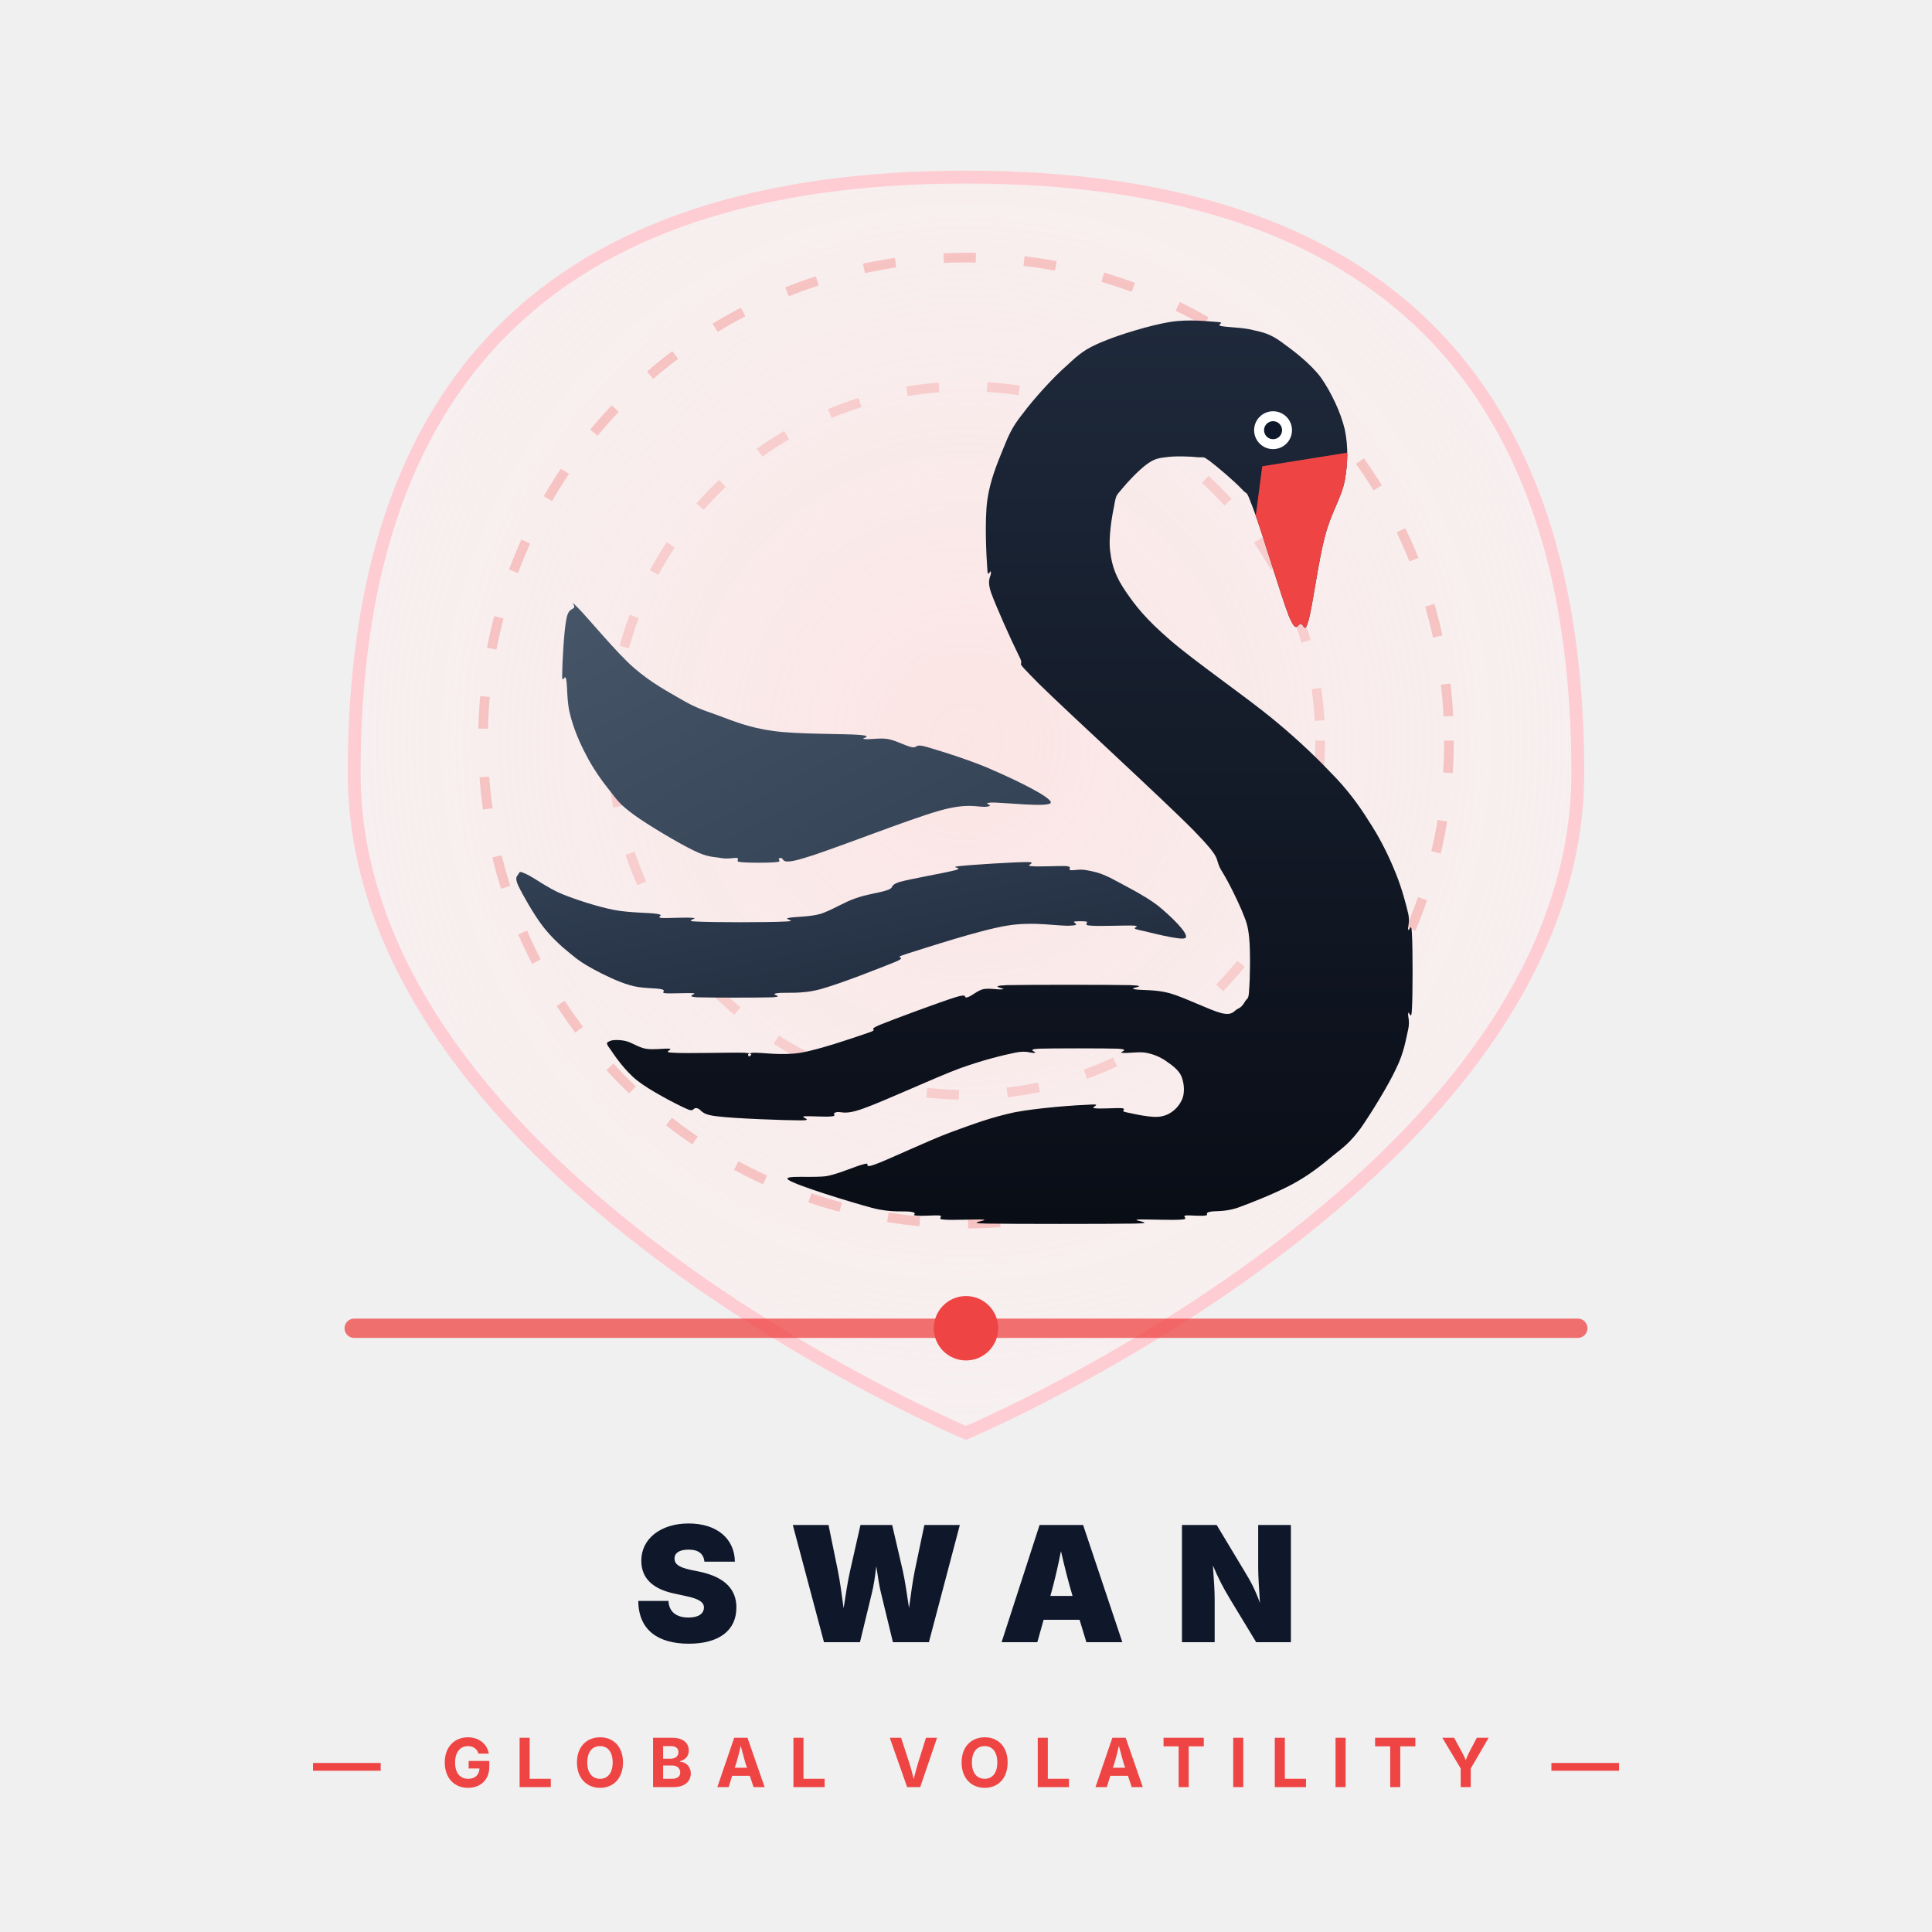
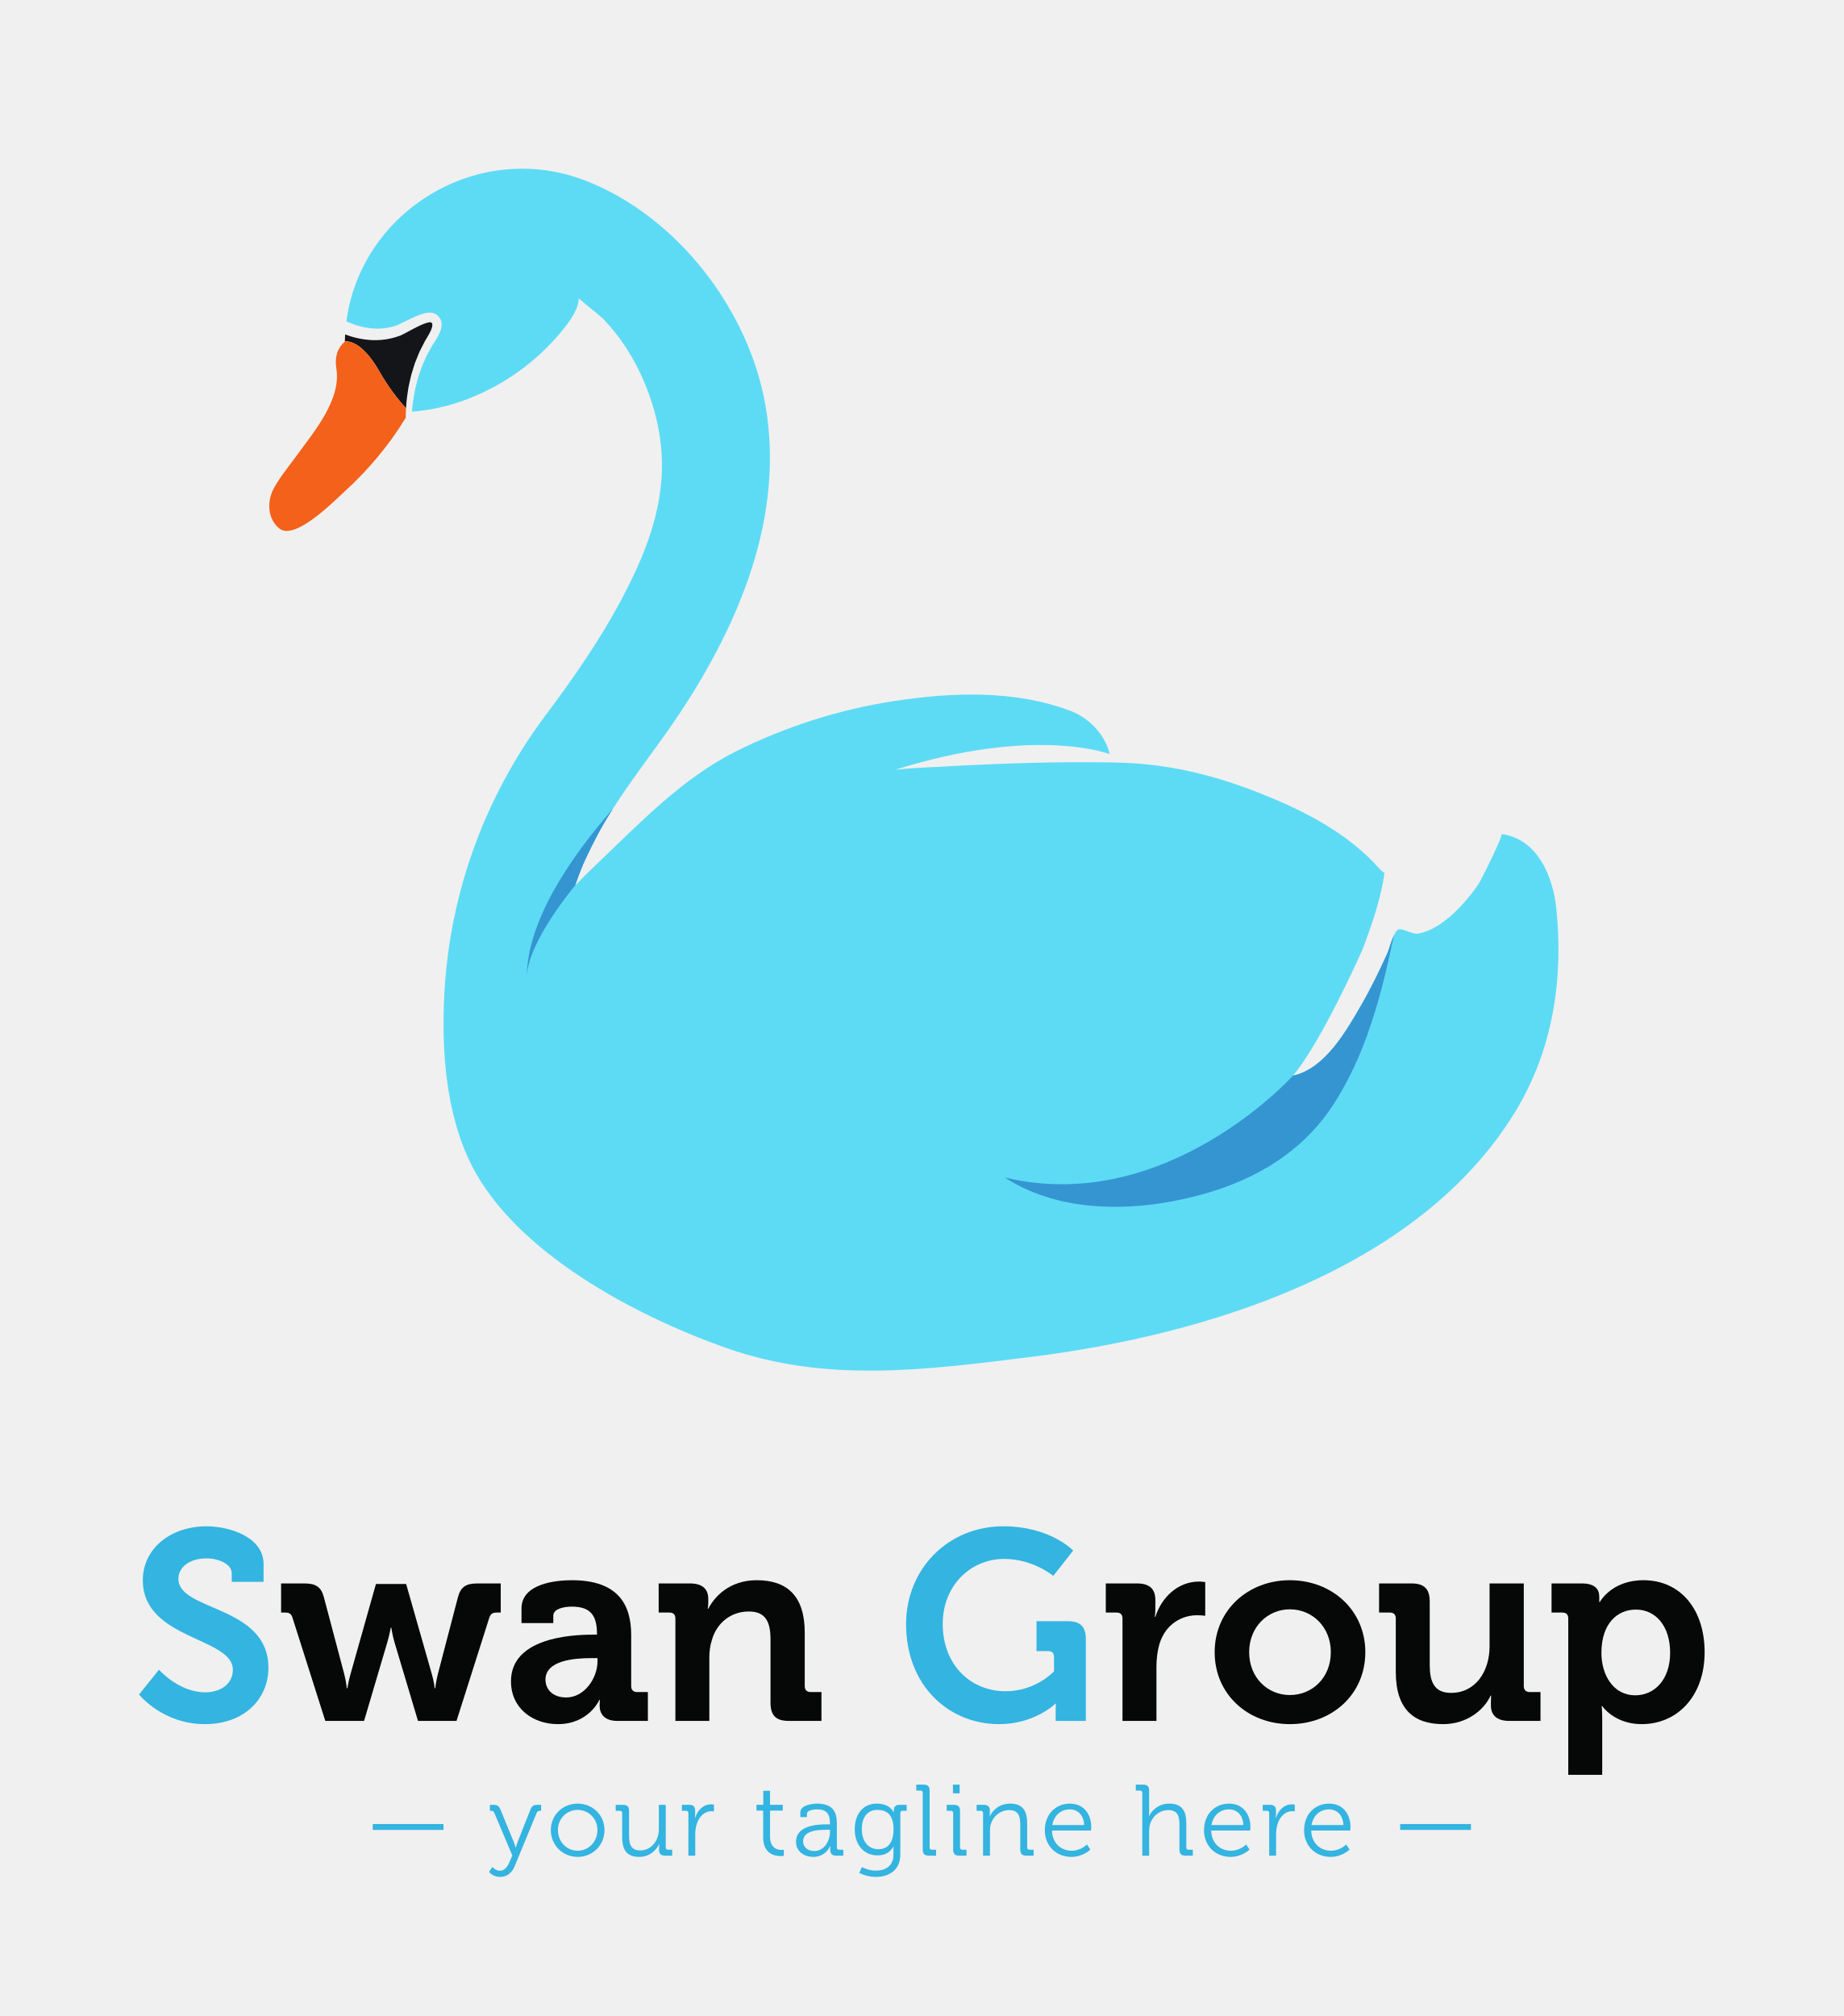
- <svg xmlns="http://www.w3.org/2000/svg" viewBox="0 0 120 120" width="100%" height="100%">
-   <defs>
-     <linearGradient id="swan-obsidian" x1="0%" y1="0%" x2="0%" y2="100%">
-       <stop offset="0%" stop-color="#1e293b" />
-       <stop offset="100%" stop-color="#090d16" />
-     </linearGradient>
-     <linearGradient id="swan-wing-top" x1="0%" y1="0%" x2="100%" y2="100%">
-       <stop offset="0%" stop-color="#475569" />
-       <stop offset="100%" stop-color="#334155" />
-     </linearGradient>
-     <linearGradient id="swan-wing-mid" x1="0%" y1="0%" x2="100%" y2="100%">
-       <stop offset="0%" stop-color="#334155" />
-       <stop offset="100%" stop-color="#1e293b" />
-     </linearGradient>
-     <radialGradient id="swan-shield-aura" cx="50%" cy="45%" r="60%">
-       <stop offset="0%" stop-color="#fee2e2" stop-opacity="0.85" />
-       <stop offset="100%" stop-color="#fef2f2" stop-opacity="0.45" />
-     </radialGradient>
-     <clipPath id="swan-beak-clip">
-       <polygon points="18.5,5.2 21.0,4.8 21.0,9.0 18.0,9.0" />
-     </clipPath>
-   </defs>
-   <path d="M 60 11 C 86 11 98 24 98 48 C 98 73 60 89 60 89 C 60 89 22 73 22 48 C 22 24 34 11 60 11 Z" fill="url(#swan-shield-aura)" stroke="#fecdd3" stroke-width="0.8" />
-   <circle cx="60" cy="46" r="30" fill="none" stroke="#ef4444" stroke-width="0.6" stroke-dasharray="2,3" opacity="0.25" />
-   <circle cx="60" cy="46" r="22" fill="none" stroke="#ef4444" stroke-width="0.6" stroke-dasharray="2,3" opacity="0.18" />
-   <g transform="translate(26.6, 14.4) scale(2.8)" fill-rule="evenodd">
-     <path d="M 18.92 2.44 C 18.67 2.26, 18.52 2.23, 18.30 2.18 C 18.08 2.12, 17.73 2.12, 17.59 2.09 C 17.46 2.06, 17.70 2.01, 17.51 2.00 C 17.32 1.99, 16.88 1.93, 16.45 2.00 C 16.02 2.07, 15.33 2.28, 14.95 2.44 C 14.57 2.60, 14.45 2.70, 14.16 2.97 C 13.86 3.23, 13.42 3.72, 13.19 4.03 C 12.95 4.33, 12.88 4.50, 12.75 4.82 C 12.62 5.14, 12.46 5.52, 12.40 5.96 C 12.34 6.41, 12.38 7.20, 12.40 7.46 C 12.41 7.73, 12.47 7.46, 12.48 7.55 C 12.50 7.64, 12.38 7.68, 12.48 7.99 C 12.59 8.30, 12.93 9.06, 13.10 9.40 C 13.28 9.74, 12.90 9.37, 13.54 10.02 C 14.19 10.66, 16.30 12.59, 16.98 13.28 C 17.65 13.97, 17.42 13.86, 17.59 14.16 C 17.77 14.45, 17.93 14.79, 18.04 15.04 C 18.14 15.29, 18.18 15.36, 18.21 15.66 C 18.24 15.95, 18.23 16.57, 18.21 16.80 C 18.20 17.04, 18.17 16.99, 18.12 17.07 C 18.08 17.14, 18.04 17.20, 17.95 17.24 C 17.86 17.29, 17.84 17.39, 17.59 17.33 C 17.35 17.27, 16.77 16.98, 16.45 16.89 C 16.13 16.80, 15.80 16.83, 15.66 16.80 C 15.51 16.77, 16.04 16.73, 15.57 16.71 C 15.10 16.70, 13.31 16.70, 12.84 16.71 C 12.37 16.73, 12.84 16.79, 12.75 16.80 C 12.66 16.82, 12.44 16.77, 12.31 16.80 C 12.18 16.83, 12.06 16.95, 11.96 16.98 C 11.85 17.01, 12.01 16.88, 11.69 16.98 C 11.37 17.08, 10.34 17.46, 10.02 17.59 C 9.69 17.73, 10.05 17.67, 9.75 17.77 C 9.46 17.87, 8.68 18.14, 8.26 18.21 C 7.83 18.28, 7.39 18.20, 7.20 18.21 C 7.01 18.23, 7.14 18.30, 7.11 18.30 C 7.08 18.30, 7.30 18.23, 7.02 18.21 C 6.74 18.20, 5.72 18.23, 5.44 18.21 C 5.16 18.20, 5.45 18.14, 5.35 18.12 C 5.25 18.11, 4.98 18.15, 4.82 18.12 C 4.66 18.09, 4.51 17.98, 4.38 17.95 C 4.25 17.92, 4.09 17.92, 4.03 17.95 C 3.97 17.98, 3.92 17.98, 4.03 18.12 C 4.13 18.27, 4.36 18.61, 4.64 18.83 C 4.92 19.05, 5.48 19.34, 5.70 19.44 C 5.92 19.55, 5.85 19.42, 5.96 19.44 C 6.08 19.47, 6.02 19.58, 6.41 19.62 C 6.79 19.67, 7.93 19.71, 8.26 19.71 C 8.58 19.71, 8.23 19.64, 8.34 19.62 C 8.46 19.61, 8.84 19.64, 8.96 19.62 C 9.08 19.61, 8.93 19.56, 9.05 19.53 C 9.17 19.50, 9.21 19.61, 9.67 19.44 C 10.12 19.28, 11.22 18.77, 11.78 18.56 C 12.34 18.36, 12.73 18.27, 13.01 18.21 C 13.29 18.15, 13.37 18.23, 13.45 18.21 C 13.54 18.20, 13.23 18.14, 13.54 18.12 C 13.85 18.11, 15.00 18.11, 15.30 18.12 C 15.61 18.14, 15.29 18.20, 15.39 18.21 C 15.49 18.23, 15.76 18.18, 15.92 18.21 C 16.08 18.24, 16.23 18.30, 16.36 18.39 C 16.49 18.48, 16.65 18.59, 16.71 18.74 C 16.77 18.89, 16.79 19.12, 16.71 19.27 C 16.64 19.42, 16.48 19.58, 16.27 19.62 C 16.07 19.67, 15.63 19.56, 15.48 19.53 C 15.33 19.50, 15.51 19.46, 15.39 19.44 C 15.27 19.43, 14.89 19.46, 14.78 19.44 C 14.66 19.43, 14.98 19.34, 14.69 19.36 C 14.39 19.37, 13.53 19.43, 13.01 19.53 C 12.50 19.64, 12.12 19.78, 11.60 19.97 C 11.09 20.16, 10.25 20.56, 9.93 20.68 C 9.61 20.80, 9.84 20.63, 9.67 20.68 C 9.49 20.72, 9.15 20.88, 8.87 20.94 C 8.59 21.00, 7.83 20.91, 7.99 21.03 C 8.15 21.15, 9.39 21.53, 9.84 21.65 C 10.30 21.77, 10.56 21.71, 10.72 21.74 C 10.88 21.77, 10.71 21.81, 10.81 21.82 C 10.91 21.84, 11.24 21.81, 11.34 21.82 C 11.44 21.84, 11.27 21.90, 11.43 21.91 C 11.59 21.93, 12.15 21.90, 12.31 21.91 C 12.47 21.93, 11.84 21.99, 12.40 22.00 C 12.95 22.01, 15.10 22.01, 15.66 22.00 C 16.21 21.99, 15.57 21.93, 15.74 21.91 C 15.92 21.90, 16.54 21.93, 16.71 21.91 C 16.89 21.90, 16.71 21.84, 16.80 21.82 C 16.89 21.81, 17.15 21.84, 17.24 21.82 C 17.33 21.81, 17.21 21.77, 17.33 21.74 C 17.45 21.71, 17.64 21.75, 17.95 21.65 C 18.26 21.54, 18.83 21.31, 19.18 21.12 C 19.53 20.93, 19.81 20.71, 20.06 20.50 C 20.31 20.30, 20.44 20.21, 20.68 19.89 C 20.91 19.56, 21.30 18.93, 21.47 18.56 C 21.65 18.20, 21.69 17.89, 21.74 17.68 C 21.78 17.48, 21.72 17.40, 21.74 17.33 C 21.75 17.26, 21.81 17.54, 21.82 17.24 C 21.84 16.95, 21.84 15.86, 21.82 15.57 C 21.81 15.27, 21.75 15.55, 21.74 15.48 C 21.72 15.41, 21.78 15.33, 21.74 15.13 C 21.69 14.92, 21.60 14.57, 21.47 14.25 C 21.34 13.92, 21.16 13.54, 20.94 13.19 C 20.72 12.84, 20.52 12.53, 20.15 12.13 C 19.78 11.74, 19.36 11.32, 18.74 10.81 C 18.12 10.30, 16.99 9.52, 16.45 9.05 C 15.91 8.58, 15.70 8.31, 15.48 7.99 C 15.26 7.67, 15.17 7.43, 15.13 7.11 C 15.08 6.79, 15.17 6.29, 15.22 6.05 C 15.26 5.82, 15.27 5.85, 15.39 5.70 C 15.51 5.55, 15.76 5.29, 15.92 5.17 C 16.08 5.05, 16.17 5.02, 16.36 5.00 C 16.55 4.97, 16.90 4.98, 17.07 5.00 C 17.23 5.01, 17.17 4.97, 17.33 5.08 C 17.49 5.20, 17.87 5.52, 18.04 5.70 C 18.20 5.88, 18.12 5.67, 18.30 6.14 C 18.48 6.61, 18.92 8.09, 19.09 8.52 C 19.27 8.95, 19.28 8.68, 19.36 8.70 C 19.43 8.71, 19.44 8.93, 19.53 8.61 C 19.62 8.28, 19.75 7.27, 19.89 6.76 C 20.02 6.24, 20.25 5.92, 20.33 5.52 C 20.40 5.13, 20.41 4.76, 20.33 4.38 C 20.24 4.00, 20.03 3.56, 19.80 3.23 C 19.56 2.91, 19.17 2.62, 18.92 2.44 Z" fill="url(#swan-obsidian)" />
-     <path d="M 18.92 2.44 C 18.67 2.26, 18.52 2.23, 18.30 2.18 C 18.08 2.12, 17.73 2.12, 17.59 2.09 C 17.46 2.06, 17.70 2.01, 17.51 2.00 C 17.32 1.99, 16.88 1.93, 16.45 2.00 C 16.02 2.07, 15.33 2.28, 14.95 2.44 C 14.57 2.60, 14.45 2.70, 14.16 2.97 C 13.86 3.23, 13.42 3.72, 13.19 4.03 C 12.95 4.33, 12.88 4.50, 12.75 4.82 C 12.62 5.14, 12.46 5.52, 12.40 5.96 C 12.34 6.41, 12.38 7.20, 12.40 7.46 C 12.41 7.73, 12.47 7.46, 12.48 7.55 C 12.50 7.64, 12.38 7.68, 12.48 7.99 C 12.59 8.30, 12.93 9.06, 13.10 9.40 C 13.28 9.74, 12.90 9.37, 13.54 10.02 C 14.19 10.66, 16.30 12.59, 16.98 13.28 C 17.65 13.97, 17.42 13.86, 17.59 14.16 C 17.77 14.45, 17.93 14.79, 18.04 15.04 C 18.14 15.29, 18.18 15.36, 18.21 15.66 C 18.24 15.95, 18.23 16.57, 18.21 16.80 C 18.20 17.04, 18.17 16.99, 18.12 17.07 C 18.08 17.14, 18.04 17.20, 17.95 17.24 C 17.86 17.29, 17.84 17.39, 17.59 17.33 C 17.35 17.27, 16.77 16.98, 16.45 16.89 C 16.13 16.80, 15.80 16.83, 15.66 16.80 C 15.51 16.77, 16.04 16.73, 15.57 16.71 C 15.10 16.70, 13.31 16.70, 12.84 16.71 C 12.37 16.73, 12.84 16.79, 12.75 16.80 C 12.66 16.82, 12.44 16.77, 12.31 16.80 C 12.18 16.83, 12.06 16.95, 11.96 16.98 C 11.85 17.01, 12.01 16.88, 11.69 16.98 C 11.37 17.08, 10.34 17.46, 10.02 17.59 C 9.69 17.73, 10.05 17.67, 9.75 17.77 C 9.46 17.87, 8.68 18.14, 8.26 18.21 C 7.83 18.28, 7.39 18.20, 7.20 18.21 C 7.01 18.23, 7.14 18.30, 7.11 18.30 C 7.08 18.30, 7.30 18.23, 7.02 18.21 C 6.74 18.20, 5.72 18.23, 5.44 18.21 C 5.16 18.20, 5.45 18.14, 5.35 18.12 C 5.25 18.11, 4.98 18.15, 4.82 18.12 C 4.66 18.09, 4.51 17.98, 4.38 17.95 C 4.25 17.92, 4.09 17.92, 4.03 17.95 C 3.97 17.98, 3.92 17.98, 4.03 18.12 C 4.13 18.27, 4.36 18.61, 4.64 18.83 C 4.92 19.05, 5.48 19.34, 5.70 19.44 C 5.92 19.55, 5.85 19.42, 5.96 19.44 C 6.08 19.47, 6.02 19.58, 6.41 19.62 C 6.79 19.67, 7.93 19.71, 8.26 19.71 C 8.58 19.71, 8.23 19.64, 8.34 19.62 C 8.46 19.61, 8.84 19.64, 8.96 19.62 C 9.08 19.61, 8.93 19.56, 9.05 19.53 C 9.17 19.50, 9.21 19.61, 9.67 19.44 C 10.12 19.28, 11.22 18.77, 11.78 18.56 C 12.34 18.36, 12.73 18.27, 13.01 18.21 C 13.29 18.15, 13.37 18.23, 13.45 18.21 C 13.54 18.20, 13.23 18.14, 13.54 18.12 C 13.85 18.11, 15.00 18.11, 15.30 18.12 C 15.61 18.14, 15.29 18.20, 15.39 18.21 C 15.49 18.23, 15.76 18.18, 15.92 18.21 C 16.08 18.24, 16.23 18.30, 16.36 18.39 C 16.49 18.48, 16.65 18.59, 16.71 18.74 C 16.77 18.89, 16.79 19.12, 16.71 19.27 C 16.64 19.42, 16.48 19.58, 16.27 19.62 C 16.07 19.67, 15.63 19.56, 15.48 19.53 C 15.33 19.50, 15.51 19.46, 15.39 19.44 C 15.27 19.43, 14.89 19.46, 14.78 19.44 C 14.66 19.43, 14.98 19.34, 14.69 19.36 C 14.39 19.37, 13.53 19.43, 13.01 19.53 C 12.50 19.64, 12.12 19.78, 11.60 19.97 C 11.09 20.16, 10.25 20.56, 9.93 20.68 C 9.61 20.80, 9.84 20.63, 9.67 20.68 C 9.49 20.72, 9.15 20.88, 8.87 20.94 C 8.59 21.00, 7.83 20.91, 7.99 21.03 C 8.15 21.15, 9.39 21.53, 9.84 21.65 C 10.30 21.77, 10.56 21.71, 10.72 21.74 C 10.88 21.77, 10.71 21.81, 10.81 21.82 C 10.91 21.84, 11.24 21.81, 11.34 21.82 C 11.44 21.84, 11.27 21.90, 11.43 21.91 C 11.59 21.93, 12.15 21.90, 12.31 21.91 C 12.47 21.93, 11.84 21.99, 12.40 22.00 C 12.95 22.01, 15.10 22.01, 15.66 22.00 C 16.21 21.99, 15.57 21.93, 15.74 21.91 C 15.92 21.90, 16.54 21.93, 16.71 21.91 C 16.89 21.90, 16.71 21.84, 16.80 21.82 C 16.89 21.81, 17.15 21.84, 17.24 21.82 C 17.33 21.81, 17.21 21.77, 17.33 21.74 C 17.45 21.71, 17.64 21.75, 17.95 21.65 C 18.26 21.54, 18.83 21.31, 19.18 21.12 C 19.53 20.93, 19.81 20.71, 20.06 20.50 C 20.31 20.30, 20.44 20.21, 20.68 19.89 C 20.91 19.56, 21.30 18.93, 21.47 18.56 C 21.65 18.20, 21.69 17.89, 21.74 17.68 C 21.78 17.48, 21.72 17.40, 21.74 17.33 C 21.75 17.26, 21.81 17.54, 21.82 17.24 C 21.84 16.95, 21.84 15.86, 21.82 15.57 C 21.81 15.27, 21.75 15.55, 21.74 15.48 C 21.72 15.41, 21.78 15.33, 21.74 15.13 C 21.69 14.92, 21.60 14.57, 21.47 14.25 C 21.34 13.92, 21.16 13.54, 20.94 13.19 C 20.72 12.84, 20.52 12.53, 20.15 12.13 C 19.78 11.74, 19.36 11.32, 18.74 10.81 C 18.12 10.30, 16.99 9.52, 16.45 9.05 C 15.91 8.58, 15.70 8.31, 15.48 7.99 C 15.26 7.67, 15.17 7.43, 15.13 7.11 C 15.08 6.79, 15.17 6.29, 15.22 6.05 C 15.26 5.82, 15.27 5.85, 15.39 5.70 C 15.51 5.55, 15.76 5.29, 15.92 5.17 C 16.08 5.05, 16.17 5.02, 16.36 5.00 C 16.55 4.97, 16.90 4.98, 17.07 5.00 C 17.23 5.01, 17.17 4.97, 17.33 5.08 C 17.49 5.20, 17.87 5.52, 18.04 5.70 C 18.20 5.88, 18.12 5.67, 18.30 6.14 C 18.48 6.61, 18.92 8.09, 19.09 8.52 C 19.27 8.95, 19.28 8.68, 19.36 8.70 C 19.43 8.71, 19.44 8.93, 19.53 8.61 C 19.62 8.28, 19.75 7.27, 19.89 6.76 C 20.02 6.24, 20.25 5.92, 20.33 5.52 C 20.40 5.13, 20.41 4.76, 20.33 4.38 C 20.24 4.00, 20.03 3.56, 19.80 3.23 C 19.56 2.91, 19.17 2.62, 18.92 2.44 Z" fill="#ef4444" clip-path="url(#swan-beak-clip)" />
-     <path d="M 16.80 15.66 C 16.88 15.57, 16.46 15.17, 16.19 14.95 C 15.91 14.73, 15.39 14.47, 15.13 14.33 C 14.86 14.20, 14.75 14.19, 14.60 14.16 C 14.45 14.13, 14.32 14.17, 14.25 14.16 C 14.17 14.14, 14.31 14.09, 14.16 14.07 C 14.01 14.06, 13.51 14.09, 13.37 14.07 C 13.22 14.06, 13.54 13.98, 13.28 13.98 C 13.01 13.98, 12.04 14.04, 11.78 14.07 C 11.52 14.10, 11.91 14.10, 11.69 14.16 C 11.47 14.22, 10.71 14.35, 10.46 14.42 C 10.21 14.50, 10.36 14.54, 10.19 14.60 C 10.03 14.66, 9.74 14.69, 9.49 14.78 C 9.24 14.86, 8.95 15.05, 8.70 15.13 C 8.45 15.20, 8.12 15.19, 7.99 15.22 C 7.86 15.25, 8.24 15.29, 7.90 15.30 C 7.57 15.32, 6.30 15.32, 5.96 15.30 C 5.63 15.29, 6.01 15.23, 5.88 15.22 C 5.74 15.20, 5.30 15.23, 5.17 15.22 C 5.04 15.20, 5.26 15.16, 5.08 15.13 C 4.91 15.10, 4.47 15.11, 4.11 15.04 C 3.76 14.97, 3.29 14.82, 2.97 14.69 C 2.65 14.56, 2.34 14.32, 2.18 14.25 C 2.01 14.17, 2.03 14.20, 2.00 14.25 C 1.97 14.29, 1.91 14.32, 2.00 14.51 C 2.09 14.70, 2.34 15.14, 2.53 15.39 C 2.72 15.64, 2.95 15.85, 3.15 16.01 C 3.34 16.17, 3.45 16.24, 3.67 16.36 C 3.89 16.48, 4.22 16.64, 4.47 16.71 C 4.72 16.79, 5.04 16.77, 5.17 16.80 C 5.30 16.83, 5.14 16.88, 5.26 16.89 C 5.38 16.90, 5.76 16.88, 5.88 16.89 C 5.99 16.90, 5.67 16.96, 5.96 16.98 C 6.26 16.99, 7.35 16.99, 7.64 16.98 C 7.93 16.96, 7.55 16.92, 7.73 16.89 C 7.90 16.86, 8.26 16.92, 8.70 16.80 C 9.14 16.68, 10.05 16.32, 10.37 16.19 C 10.69 16.05, 10.22 16.14, 10.63 16.01 C 11.05 15.88, 12.23 15.49, 12.84 15.39 C 13.44 15.29, 14.00 15.41, 14.25 15.39 C 14.50 15.38, 14.28 15.32, 14.33 15.30 C 14.39 15.29, 14.54 15.29, 14.60 15.30 C 14.66 15.32, 14.51 15.38, 14.69 15.39 C 14.86 15.41, 15.48 15.38, 15.66 15.39 C 15.83 15.41, 15.55 15.44, 15.74 15.48 C 15.94 15.52, 16.73 15.74, 16.80 15.66 Z" fill="url(#swan-wing-mid)" />
-     <path d="M 3.06 8.61 C 3.01 8.86, 2.97 9.62, 2.97 9.84 C 2.97 10.06, 3.03 9.78, 3.06 9.93 C 3.09 10.08, 3.07 10.44, 3.15 10.72 C 3.22 11.00, 3.35 11.32, 3.50 11.60 C 3.64 11.88, 3.85 12.18, 4.03 12.40 C 4.20 12.62, 4.25 12.70, 4.56 12.93 C 4.86 13.15, 5.55 13.56, 5.88 13.72 C 6.20 13.88, 6.33 13.86, 6.49 13.89 C 6.65 13.92, 6.77 13.88, 6.85 13.89 C 6.92 13.91, 6.79 13.97, 6.93 13.98 C 7.08 14.00, 7.58 14.00, 7.73 13.98 C 7.87 13.97, 7.71 13.91, 7.81 13.89 C 7.92 13.88, 7.76 14.07, 8.34 13.89 C 8.93 13.72, 10.66 13.03, 11.34 12.84 C 12.01 12.65, 12.21 12.78, 12.40 12.75 C 12.59 12.72, 12.25 12.68, 12.48 12.66 C 12.72 12.65, 13.79 12.78, 13.81 12.66 C 13.82 12.54, 13.03 12.16, 12.57 11.96 C 12.12 11.75, 11.38 11.52, 11.07 11.43 C 10.77 11.34, 10.87 11.46, 10.72 11.43 C 10.58 11.40, 10.37 11.28, 10.19 11.25 C 10.02 11.22, 9.77 11.27, 9.67 11.25 C 9.56 11.24, 9.91 11.19, 9.58 11.16 C 9.24 11.13, 8.17 11.15, 7.64 11.07 C 7.11 11.00, 6.74 10.84, 6.41 10.72 C 6.07 10.60, 5.92 10.55, 5.61 10.37 C 5.30 10.19, 4.94 10.00, 4.56 9.67 C 4.17 9.33, 3.54 8.56, 3.32 8.34 C 3.10 8.12, 3.28 8.30, 3.23 8.34 C 3.19 8.39, 3.10 8.36, 3.06 8.61 Z" fill="url(#swan-wing-top)" />
-     <circle cx="18.74" cy="4.4" r="0.42" fill="#ffffff" />
-     <circle cx="18.74" cy="4.4" r="0.2" fill="#0f172a" />
-   </g>
-   <path d="M 22 82.5 L 98 82.5" stroke="#ef4444" stroke-width="1.2" stroke-linecap="round" opacity="0.75" />
-   <circle cx="60" cy="82.5" r="2" fill="#ef4444" />
-   <text x="60" y="102" text-anchor="middle" font-family="system-ui, -apple-system, sans-serif" font-weight="900" font-size="10" fill="#0f172a" letter-spacing="3">SWAN</text>
-   <text x="60" y="111" text-anchor="middle" font-family="system-ui, -apple-system, sans-serif" font-weight="700" font-size="4.2" fill="#ef4444" letter-spacing="1.4">― GLOBAL VOLATILITY ―</text>
+ <svg xmlns="http://www.w3.org/2000/svg" viewBox="-4.30 -6.08 113.49 124.09" width="100%" height="100%">
+   <path d="M 88.979 62.35 C 83.02 72.12 69.859 76.112 59.163 77.442 C 52.799 78.232 46.599 79.082 40.396 76.888 C 34.773 74.899 27.417 71 24.712 65.6 C 23.134 62.451 22.868 58.508 23.057 55.035 C 23.392 48.876 25.558 42.934 29.25 37.998 C 30.986 35.678 32.645 33.306 33.999 30.74 C 35.708 27.499 36.908 24.273 36.278 20.543 C 35.876 18.157 34.705 15.513 32.936 13.661 C 32.934 13.652 32.933 13.641 32.932 13.631 C 32.417 13.157 31.843 12.747 31.322 12.279 C 31.323 12.305 31.324 12.319 31.324 12.319 C 31.324 13.195 30.17 14.464 29.612 15.056 C 28.829 15.886 27.938 16.614 26.974 17.226 C 25.204 18.351 23.16 19.105 21.061 19.259 C 21.076 19.06 21.095 18.861 21.122 18.663 C 21.142 18.483 21.182 18.307 21.212 18.128 L 21.259 17.862 L 21.326 17.6 C 21.374 17.427 21.409 17.251 21.466 17.082 C 21.523 16.913 21.581 16.745 21.638 16.578 C 21.664 16.492 21.699 16.413 21.736 16.334 C 21.77 16.254 21.805 16.176 21.839 16.097 C 21.874 16.018 21.908 15.94 21.942 15.861 C 21.976 15.784 22.026 15.705 22.066 15.627 C 22.15 15.475 22.234 15.324 22.316 15.174 C 22.403 15.037 22.508 14.885 22.599 14.727 C 22.693 14.566 22.781 14.399 22.84 14.196 C 22.866 14.093 22.891 13.985 22.883 13.856 C 22.88 13.824 22.88 13.793 22.874 13.759 C 22.867 13.726 22.858 13.692 22.848 13.659 L 22.833 13.609 L 22.809 13.561 C 22.791 13.53 22.774 13.498 22.755 13.468 C 22.734 13.438 22.703 13.408 22.675 13.379 L 22.631 13.337 C 22.617 13.325 22.596 13.307 22.591 13.305 L 22.539 13.271 L 22.513 13.253 L 22.504 13.247 C 22.503 13.246 22.502 13.246 22.501 13.245 C 22.491 13.24 22.464 13.224 22.463 13.224 L 22.448 13.218 C 22.285 13.15 22.159 13.159 22.053 13.167 C 21.843 13.192 21.675 13.248 21.514 13.307 C 21.194 13.427 20.911 13.567 20.642 13.7 C 20.507 13.767 20.375 13.833 20.253 13.891 L 20.164 13.933 C 20.131 13.946 20.123 13.949 20.083 13.965 C 20.023 13.981 19.963 13.998 19.905 14.015 C 19.42 14.153 18.95 14.17 18.541 14.129 C 18.129 14.086 17.776 13.989 17.493 13.889 C 17.305 13.823 17.149 13.755 17.024 13.696 C 17.925 6.906 25.141 2.475 31.754 5.043 C 37.38 7.228 41.829 13.006 42.834 18.942 C 43.977 25.699 41.247 32.213 37.584 37.765 C 36.251 39.785 34.725 41.663 33.431 43.701 C 33.066 44.275 32.719 44.863 32.401 45.471 C 32.201 45.853 32.009 46.24 31.826 46.632 C 31.754 46.786 31.682 46.94 31.613 47.096 C 31.621 47.076 31.629 47.054 31.637 47.036 C 31.623 47.065 31.602 47.113 31.572 47.187 C 31.404 47.593 31.251 48.007 31.106 48.423 C 31.534 47.976 31.968 47.551 32.392 47.148 C 35.05 44.622 37.666 41.847 40.984 40.181 C 44.041 38.648 47.366 37.588 50.746 37.072 C 54.322 36.527 58.139 36.378 61.585 37.67 C 62.751 38.107 63.743 39.15 64.013 40.34 C 64.013 40.34 59.504 38.574 50.826 41.296 C 51.651 41.217 52.541 41.16 53.472 41.122 C 53.576 41.116 53.68 41.109 53.785 41.103 C 57.306 40.906 60.834 40.787 64.36 40.854 C 67.549 40.914 70.369 41.595 73.32 42.767 C 75.977 43.822 78.677 45.201 80.6 47.371 C 80.705 47.488 80.816 47.583 80.931 47.661 C 80.694 49.284 80.162 50.807 79.583 52.351 C 79.583 52.351 77.084 58.008 75.303 60.122 C 75.323 60.119 75.343 60.115 75.362 60.11 C 77.262 59.676 78.571 57.388 79.46 55.851 C 80.071 54.797 80.608 53.7 81.107 52.59 C 81.198 52.385 81.341 51.848 81.514 51.484 C 81.514 51.484 81.516 51.483 81.516 51.482 C 81.594 51.317 81.678 51.189 81.769 51.142 C 82.01 51.018 82.635 51.443 82.986 51.387 C 84.465 51.15 85.922 49.501 86.717 48.34 C 86.854 48.14 88.289 45.28 88.123 45.26 C 89.535 45.434 90.441 46.441 90.964 47.67 C 91.262 48.369 91.436 49.14 91.511 49.871 C 91.954 54.235 91.281 58.576 88.979 62.35 Z" fill="rgb(93,219,245)" />
+   <path d="M 22.314 13.89 C 22.313 13.881 22.314 13.869 22.312 13.861 C 22.308 13.854 22.306 13.848 22.304 13.84 C 22.303 13.837 22.303 13.833 22.302 13.83 L 22.296 13.824 C 22.291 13.819 22.289 13.814 22.287 13.808 C 22.285 13.805 22.282 13.808 22.283 13.806 C 22.283 13.806 22.283 13.805 22.284 13.803 C 22.282 13.802 22.29 13.802 22.277 13.795 L 22.224 13.763 L 22.209 13.754 L 22.209 13.753 L 22.209 13.754 C 22.201 13.754 22.165 13.75 22.121 13.757 C 22.008 13.775 21.868 13.822 21.735 13.877 C 21.463 13.989 21.196 14.131 20.936 14.27 C 20.805 14.34 20.678 14.411 20.543 14.48 L 20.438 14.532 C 20.405 14.549 20.349 14.573 20.323 14.583 C 20.249 14.608 20.174 14.633 20.1 14.658 C 19.525 14.842 18.963 14.88 18.48 14.848 C 17.994 14.814 17.583 14.716 17.253 14.612 C 17.142 14.577 17.04 14.54 16.947 14.505 C 16.939 14.644 16.933 14.783 16.93 14.924 C 17.424 14.915 18.187 15.25 19.085 16.831 C 19.587 17.713 20.153 18.452 20.694 19.049 C 20.702 18.905 20.712 18.761 20.727 18.617 C 20.742 18.43 20.776 18.244 20.801 18.058 L 20.842 17.779 L 20.902 17.504 C 20.945 17.32 20.978 17.135 21.03 16.955 C 21.084 16.776 21.139 16.598 21.194 16.419 C 21.218 16.33 21.253 16.242 21.289 16.155 C 21.324 16.068 21.359 15.98 21.393 15.893 C 21.429 15.805 21.464 15.718 21.499 15.632 C 21.535 15.545 21.578 15.47 21.617 15.39 C 21.658 15.31 21.697 15.231 21.738 15.152 L 21.798 15.034 L 21.827 14.975 L 21.843 14.946 L 21.856 14.92 L 21.864 14.905 C 21.961 14.742 22.049 14.604 22.127 14.459 C 22.202 14.318 22.268 14.176 22.298 14.051 C 22.311 13.99 22.32 13.93 22.314 13.89 Z" fill="rgb(20,21,24)" />
+   <path d="M 20.694 19.049 C 20.683 19.243 20.677 19.438 20.676 19.632 C 20.663 19.651 20.652 19.673 20.64 19.693 C 19.624 21.361 18.319 22.901 16.872 24.212 C 16.267 24.762 13.864 27.212 12.905 26.457 C 12.667 26.269 12.498 26.025 12.396 25.751 C 12.19 25.203 12.252 24.54 12.553 23.983 C 12.942 23.266 13.496 22.608 13.974 21.948 C 15.016 20.51 16.723 18.522 16.406 16.596 C 16.291 15.892 16.478 15.337 16.929 14.946 C 16.929 14.938 16.929 14.931 16.93 14.924 C 17.424 14.915 18.187 15.25 19.085 16.831 C 19.45 17.473 19.849 18.038 20.248 18.529 C 20.397 18.713 20.546 18.886 20.694 19.049 Z" fill="rgb(243,97,26)" />
+   <path d="M 5.488 96.694 C 5.488 96.694 6.699 98.088 8.341 98.088 C 9.237 98.088 10.034 97.607 10.034 96.694 C 10.034 94.687 4.492 94.853 4.492 91.186 C 4.492 89.278 6.151 87.868 8.424 87.868 C 9.801 87.868 11.925 88.515 11.925 90.191 L 11.925 91.285 L 9.967 91.285 L 9.967 90.755 C 9.967 90.207 9.187 89.842 8.408 89.842 C 7.412 89.842 6.682 90.356 6.682 91.103 C 6.682 93.111 12.224 92.712 12.224 96.578 C 12.224 98.453 10.78 100.045 8.308 100.045 C 5.703 100.045 4.26 98.22 4.26 98.22 L 5.488 96.694 Z" fill="rgb(51,180,225)" />
+   <path d="M 13.7 93.475 C 13.617 93.227 13.485 93.177 13.236 93.177 L 13.004 93.177 L 13.004 91.385 L 14.447 91.385 C 15.144 91.385 15.476 91.601 15.642 92.248 L 16.886 96.943 C 17.002 97.391 17.052 97.839 17.052 97.839 L 17.085 97.839 C 17.085 97.839 17.151 97.391 17.284 96.943 L 18.843 91.418 L 20.702 91.418 L 22.278 96.943 C 22.411 97.391 22.46 97.839 22.46 97.839 L 22.494 97.839 C 22.494 97.839 22.543 97.391 22.66 96.943 L 23.887 92.248 C 24.053 91.601 24.385 91.385 25.082 91.385 L 26.525 91.385 L 26.525 93.177 L 26.293 93.177 C 26.044 93.177 25.928 93.227 25.828 93.475 L 23.804 99.846 L 21.432 99.846 L 19.988 95.018 C 19.856 94.57 19.789 94.106 19.789 94.106 L 19.756 94.106 C 19.756 94.106 19.673 94.57 19.54 95.018 L 18.113 99.846 L 15.725 99.846 L 13.7 93.475 Z" fill="rgb(6,8,8)" />
+   <path d="M 30.557 98.403 C 31.685 98.403 32.482 97.208 32.482 96.18 L 32.482 95.981 L 32.117 95.981 C 31.022 95.981 29.28 96.13 29.28 97.308 C 29.28 97.872 29.694 98.403 30.557 98.403 Z M 32.183 94.537 L 32.449 94.537 L 32.449 94.471 C 32.449 93.26 31.967 92.812 30.889 92.812 C 30.507 92.812 29.761 92.911 29.761 93.376 L 29.761 93.824 L 27.803 93.824 L 27.803 92.928 C 27.803 91.352 30.026 91.186 30.906 91.186 C 33.726 91.186 34.556 92.662 34.556 94.554 L 34.556 97.706 C 34.556 97.938 34.688 98.071 34.921 98.071 L 35.584 98.071 L 35.584 99.846 L 33.693 99.846 C 32.913 99.846 32.614 99.415 32.614 98.917 C 32.614 98.702 32.631 98.552 32.631 98.552 L 32.598 98.552 C 32.598 98.552 31.951 100.045 30.043 100.045 C 28.533 100.045 27.156 99.1 27.156 97.407 C 27.156 94.753 30.806 94.537 32.183 94.537 Z" fill="rgb(6,8,8)" />
+   <path d="M 37.277 93.542 C 37.277 93.293 37.144 93.177 36.912 93.177 L 36.248 93.177 L 36.248 91.385 L 38.189 91.385 C 38.936 91.385 39.301 91.733 39.301 92.331 L 39.301 92.58 C 39.301 92.762 39.268 92.945 39.268 92.945 L 39.301 92.945 C 39.666 92.231 40.578 91.186 42.287 91.186 C 44.162 91.186 45.24 92.165 45.24 94.405 L 45.24 97.706 C 45.24 97.938 45.373 98.071 45.605 98.071 L 46.269 98.071 L 46.269 99.846 L 44.261 99.846 C 43.465 99.846 43.133 99.514 43.133 98.718 L 43.133 94.836 C 43.133 93.807 42.868 93.111 41.806 93.111 C 40.678 93.111 39.832 93.824 39.533 94.836 C 39.417 95.184 39.367 95.566 39.367 95.964 L 39.367 99.846 L 37.277 99.846 L 37.277 93.542 Z" fill="rgb(6,8,8)" />
+   <path d="M 57.468 87.868 C 60.355 87.868 61.765 89.361 61.765 89.361 L 60.538 90.921 C 60.538 90.921 59.31 89.875 57.518 89.875 C 55.477 89.875 53.735 91.485 53.735 93.874 C 53.735 96.445 55.494 98.021 57.601 98.021 C 59.476 98.021 60.587 96.794 60.587 96.794 L 60.587 95.914 C 60.587 95.665 60.455 95.549 60.222 95.549 L 59.509 95.549 L 59.509 93.708 L 61.417 93.708 C 62.213 93.708 62.545 94.04 62.545 94.819 L 62.545 99.846 L 60.687 99.846 L 60.687 99.282 C 60.687 99.033 60.703 98.785 60.703 98.785 L 60.67 98.785 C 60.67 98.785 59.409 100.045 57.203 100.045 C 54.117 100.045 51.479 97.689 51.479 93.89 C 51.479 90.506 54.05 87.868 57.468 87.868 Z" fill="rgb(51,180,225)" />
+   <path d="M 64.801 93.542 C 64.801 93.293 64.669 93.177 64.436 93.177 L 63.773 93.177 L 63.773 91.385 L 65.697 91.385 C 66.444 91.385 66.825 91.7 66.825 92.414 L 66.825 92.911 C 66.825 93.227 66.792 93.442 66.792 93.442 L 66.825 93.442 C 67.207 92.231 68.219 91.269 69.513 91.269 C 69.696 91.269 69.895 91.302 69.895 91.302 L 69.895 93.376 C 69.895 93.376 69.679 93.343 69.38 93.343 C 68.484 93.343 67.456 93.857 67.074 95.118 C 66.958 95.533 66.892 95.997 66.892 96.495 L 66.892 99.846 L 64.801 99.846 L 64.801 93.542 Z" fill="rgb(6,8,8)" />
+   <path d="M 75.104 98.254 C 76.481 98.254 77.626 97.192 77.626 95.616 C 77.626 94.056 76.481 92.978 75.104 92.978 C 73.744 92.978 72.599 94.056 72.599 95.616 C 72.599 97.192 73.744 98.254 75.104 98.254 Z M 75.104 91.186 C 77.692 91.186 79.75 93.028 79.75 95.616 C 79.75 98.22 77.692 100.045 75.104 100.045 C 72.533 100.045 70.475 98.22 70.475 95.616 C 70.475 93.028 72.533 91.186 75.104 91.186 Z" fill="rgb(6,8,8)" />
+   <path d="M 81.625 93.542 C 81.625 93.293 81.492 93.177 81.26 93.177 L 80.596 93.177 L 80.596 91.385 L 82.603 91.385 C 83.383 91.385 83.715 91.733 83.715 92.497 L 83.715 96.395 C 83.715 97.424 83.981 98.121 85.026 98.121 C 86.552 98.121 87.398 96.777 87.398 95.267 L 87.398 91.385 L 89.505 91.385 L 89.505 97.706 C 89.505 97.938 89.638 98.071 89.87 98.071 L 90.534 98.071 L 90.534 99.846 L 88.593 99.846 C 87.863 99.846 87.481 99.498 87.481 98.901 L 87.481 98.668 C 87.481 98.469 87.498 98.287 87.498 98.287 L 87.465 98.287 C 87.066 99.166 86.005 100.045 84.545 100.045 C 82.736 100.045 81.625 99.133 81.625 96.827 L 81.625 93.542 Z" fill="rgb(6,8,8)" />
+   <path d="M 96.374 98.27 C 97.535 98.27 98.514 97.325 98.514 95.649 C 98.514 94.04 97.651 92.994 96.407 92.994 C 95.312 92.994 94.284 93.791 94.284 95.665 C 94.284 96.976 94.98 98.27 96.374 98.27 Z M 92.243 93.542 C 92.243 93.293 92.11 93.177 91.878 93.177 L 91.214 93.177 L 91.214 91.385 L 93.089 91.385 C 93.869 91.385 94.151 91.733 94.151 92.198 C 94.151 92.397 94.151 92.53 94.151 92.53 L 94.184 92.53 C 94.184 92.53 94.897 91.186 96.872 91.186 C 99.161 91.186 100.638 92.994 100.638 95.616 C 100.638 98.303 98.979 100.045 96.756 100.045 C 95.08 100.045 94.333 98.934 94.333 98.934 L 94.3 98.934 C 94.3 98.934 94.333 99.233 94.333 99.664 L 94.333 103.165 L 92.243 103.165 L 92.243 93.542 Z" fill="rgb(6,8,8)" />
+   <path d="M 18.646 106.194 L 23.002 106.194 L 23.002 106.555 L 18.646 106.555 L 18.646 106.194 Z" fill="rgb(51,180,225)" />
+   <path d="M 26.473 109.069 C 26.747 109.069 26.934 108.845 27.052 108.559 L 27.239 108.13 L 26.137 105.522 C 26.088 105.41 26.032 105.379 25.92 105.379 L 25.857 105.379 L 25.857 105.012 L 26.05 105.012 C 26.33 105.012 26.417 105.074 26.529 105.354 L 27.332 107.308 C 27.394 107.464 27.444 107.644 27.444 107.644 L 27.457 107.644 C 27.457 107.644 27.5 107.464 27.562 107.308 L 28.334 105.354 C 28.44 105.074 28.533 105.012 28.819 105.012 L 29.012 105.012 L 29.012 105.379 L 28.95 105.379 C 28.838 105.379 28.776 105.41 28.732 105.522 L 27.382 108.795 C 27.22 109.194 26.903 109.449 26.486 109.449 C 26.05 109.449 25.808 109.144 25.808 109.144 L 26.007 108.833 C 26.007 108.839 26.206 109.069 26.473 109.069 Z" fill="rgb(51,180,225)" />
+   <path d="M 31.264 107.837 C 31.93 107.837 32.478 107.29 32.478 106.562 C 32.478 105.852 31.93 105.323 31.264 105.323 C 30.592 105.323 30.045 105.852 30.045 106.562 C 30.045 107.29 30.592 107.837 31.264 107.837 Z M 31.258 104.937 C 32.173 104.937 32.913 105.634 32.913 106.562 C 32.913 107.507 32.173 108.217 31.264 108.217 C 30.35 108.217 29.609 107.507 29.609 106.562 C 29.609 105.634 30.35 104.937 31.258 104.937 Z" fill="rgb(51,180,225)" />
+   <path d="M 34.002 105.516 C 34.002 105.429 33.952 105.379 33.865 105.379 L 33.603 105.379 L 33.603 105.012 L 34.045 105.012 C 34.313 105.012 34.425 105.124 34.425 105.379 L 34.425 106.891 C 34.425 107.383 34.506 107.818 35.109 107.818 C 35.819 107.818 36.26 107.19 36.26 106.512 L 36.26 105.012 L 36.684 105.012 L 36.684 107.638 C 36.684 107.731 36.733 107.775 36.821 107.775 L 37.082 107.775 L 37.082 108.142 L 36.653 108.142 C 36.391 108.142 36.273 108.03 36.273 107.794 L 36.273 107.65 C 36.273 107.526 36.285 107.426 36.285 107.426 L 36.273 107.426 C 36.148 107.731 35.738 108.217 35.053 108.217 C 34.313 108.217 34.002 107.818 34.002 107.003 L 34.002 105.516 Z" fill="rgb(51,180,225)" />
+   <path d="M 38.077 105.516 C 38.077 105.429 38.027 105.379 37.94 105.379 L 37.679 105.379 L 37.679 105.012 L 38.114 105.012 C 38.376 105.012 38.494 105.118 38.494 105.367 L 38.494 105.578 C 38.494 105.709 38.481 105.815 38.481 105.815 L 38.494 105.815 C 38.643 105.342 38.992 104.981 39.483 104.981 C 39.57 104.981 39.651 105 39.651 105 L 39.651 105.417 C 39.651 105.417 39.577 105.404 39.496 105.404 C 39.054 105.404 38.724 105.753 38.587 106.213 C 38.525 106.412 38.5 106.624 38.5 106.823 L 38.5 108.142 L 38.077 108.142 L 38.077 105.516 Z" fill="rgb(51,180,225)" />
+   <path d="M 42.681 105.367 L 42.27 105.367 L 42.27 105.012 L 42.687 105.012 L 42.687 104.147 L 43.104 104.147 L 43.104 105.012 L 43.888 105.012 L 43.888 105.367 L 43.104 105.367 L 43.104 106.96 C 43.104 107.694 43.571 107.787 43.807 107.787 C 43.894 107.787 43.95 107.775 43.95 107.775 L 43.95 108.155 C 43.95 108.155 43.876 108.167 43.77 108.167 C 43.409 108.167 42.681 108.049 42.681 107.003 L 42.681 105.367 Z" fill="rgb(51,180,225)" />
+   <path d="M 45.836 107.856 C 46.433 107.856 46.794 107.234 46.794 106.692 L 46.794 106.549 L 46.613 106.549 C 46.122 106.549 45.139 106.562 45.139 107.265 C 45.139 107.557 45.369 107.856 45.836 107.856 Z M 46.62 106.213 L 46.794 106.213 L 46.794 106.176 C 46.794 105.522 46.557 105.292 45.985 105.292 C 45.829 105.292 45.375 105.336 45.375 105.566 L 45.375 105.765 L 44.971 105.765 L 44.971 105.466 C 44.971 105.031 45.717 104.937 45.991 104.937 C 46.98 104.937 47.217 105.466 47.217 106.138 L 47.217 107.638 C 47.217 107.731 47.267 107.775 47.354 107.775 L 47.615 107.775 L 47.615 108.142 L 47.186 108.142 C 46.918 108.142 46.812 108.024 46.812 107.769 C 46.812 107.632 46.819 107.539 46.819 107.539 L 46.806 107.539 C 46.812 107.539 46.551 108.217 45.767 108.217 C 45.244 108.217 44.703 107.912 44.703 107.29 C 44.703 106.25 46.078 106.213 46.62 106.213 Z" fill="rgb(51,180,225)" />
+   <path d="M 50.707 106.518 C 50.707 105.603 50.272 105.323 49.718 105.323 C 49.108 105.323 48.753 105.765 48.753 106.512 C 48.753 107.258 49.158 107.744 49.774 107.744 C 50.272 107.744 50.707 107.439 50.707 106.518 Z M 49.674 104.937 C 50.514 104.937 50.714 105.473 50.714 105.473 L 50.726 105.473 C 50.726 105.473 50.726 105.417 50.726 105.354 C 50.726 105.13 50.825 105.012 51.081 105.012 L 51.516 105.012 L 51.516 105.379 L 51.261 105.379 C 51.174 105.379 51.124 105.423 51.124 105.516 L 51.124 108.067 C 51.124 109.063 50.39 109.449 49.618 109.449 C 49.264 109.449 48.903 109.355 48.598 109.2 L 48.76 108.845 C 48.76 108.845 49.145 109.063 49.606 109.063 C 50.216 109.063 50.701 108.777 50.701 108.08 L 50.701 107.806 C 50.701 107.688 50.707 107.582 50.707 107.582 L 50.695 107.582 C 50.508 107.924 50.197 108.123 49.712 108.123 C 48.872 108.123 48.318 107.458 48.318 106.518 C 48.318 105.578 48.834 104.937 49.674 104.937 Z" fill="rgb(51,180,225)" />
+   <path d="M 52.505 104.272 C 52.505 104.185 52.455 104.135 52.368 104.135 L 52.107 104.135 L 52.107 103.768 L 52.549 103.768 C 52.816 103.768 52.928 103.88 52.928 104.147 L 52.928 107.638 C 52.928 107.731 52.978 107.775 53.065 107.775 L 53.327 107.775 L 53.327 108.142 L 52.885 108.142 C 52.617 108.142 52.505 108.03 52.505 107.762 L 52.505 104.272 Z" fill="rgb(51,180,225)" />
+   <path d="M 54.365 103.768 L 54.776 103.768 L 54.776 104.303 L 54.365 104.303 L 54.365 103.768 Z M 54.378 105.516 C 54.378 105.429 54.328 105.379 54.241 105.379 L 53.98 105.379 L 53.98 105.012 L 54.421 105.012 C 54.689 105.012 54.801 105.124 54.801 105.392 L 54.801 107.638 C 54.801 107.731 54.851 107.775 54.938 107.775 L 55.199 107.775 L 55.199 108.142 L 54.757 108.142 C 54.49 108.142 54.378 108.03 54.378 107.762 L 54.378 105.516 Z" fill="rgb(51,180,225)" />
+   <path d="M 56.219 105.516 C 56.219 105.429 56.17 105.379 56.083 105.379 L 55.821 105.379 L 55.821 105.012 L 56.257 105.012 C 56.518 105.012 56.636 105.124 56.636 105.361 L 56.636 105.504 C 56.636 105.628 56.624 105.728 56.624 105.728 L 56.636 105.728 C 56.748 105.441 57.147 104.937 57.881 104.937 C 58.659 104.937 58.932 105.379 58.932 106.151 L 58.932 107.638 C 58.932 107.731 58.982 107.775 59.069 107.775 L 59.331 107.775 L 59.331 108.142 L 58.889 108.142 C 58.621 108.142 58.509 108.03 58.509 107.762 L 58.509 106.263 C 58.509 105.771 58.435 105.336 57.831 105.336 C 57.296 105.336 56.835 105.703 56.692 106.219 C 56.655 106.35 56.643 106.493 56.643 106.642 L 56.643 108.142 L 56.219 108.142 L 56.219 105.516 Z" fill="rgb(51,180,225)" />
+   <path d="M 62.441 106.257 C 62.416 105.61 62.018 105.292 61.558 105.292 C 61.041 105.292 60.587 105.628 60.481 106.257 L 62.441 106.257 Z M 61.564 104.937 C 62.429 104.937 62.877 105.603 62.877 106.381 C 62.877 106.456 62.864 106.593 62.864 106.593 L 60.463 106.593 C 60.475 107.383 61.029 107.837 61.676 107.837 C 62.248 107.837 62.616 107.451 62.616 107.451 L 62.821 107.769 C 62.821 107.769 62.367 108.217 61.657 108.217 C 60.73 108.217 60.021 107.545 60.021 106.58 C 60.021 105.553 60.724 104.937 61.564 104.937 Z" fill="rgb(51,180,225)" />
+   <path d="M 66.019 104.272 C 66.019 104.185 65.969 104.135 65.882 104.135 L 65.62 104.135 L 65.62 103.768 L 66.062 103.768 C 66.33 103.768 66.442 103.88 66.442 104.135 L 66.442 105.46 C 66.442 105.603 66.429 105.715 66.429 105.715 L 66.442 105.715 C 66.56 105.417 66.977 104.937 67.68 104.937 C 68.458 104.937 68.731 105.379 68.731 106.151 L 68.731 107.638 C 68.731 107.731 68.781 107.775 68.868 107.775 L 69.13 107.775 L 69.13 108.142 L 68.688 108.142 C 68.42 108.142 68.308 108.03 68.308 107.762 L 68.308 106.263 C 68.308 105.771 68.234 105.336 67.624 105.336 C 67.095 105.336 66.635 105.703 66.491 106.226 C 66.454 106.35 66.442 106.493 66.442 106.642 L 66.442 108.142 L 66.019 108.142 L 66.019 104.272 Z" fill="rgb(51,180,225)" />
+   <path d="M 72.241 106.257 C 72.216 105.61 71.817 105.292 71.357 105.292 C 70.841 105.292 70.386 105.628 70.281 106.257 L 72.241 106.257 Z M 71.363 104.937 C 72.228 104.937 72.676 105.603 72.676 106.381 C 72.676 106.456 72.664 106.593 72.664 106.593 L 70.262 106.593 C 70.274 107.383 70.828 107.837 71.475 107.837 C 72.048 107.837 72.415 107.451 72.415 107.451 L 72.62 107.769 C 72.62 107.769 72.166 108.217 71.457 108.217 C 70.529 108.217 69.82 107.545 69.82 106.58 C 69.82 105.553 70.523 104.937 71.363 104.937 Z" fill="rgb(51,180,225)" />
+   <path d="M 73.833 105.516 C 73.833 105.429 73.783 105.379 73.696 105.379 L 73.435 105.379 L 73.435 105.012 L 73.87 105.012 C 74.132 105.012 74.25 105.118 74.25 105.367 L 74.25 105.578 C 74.25 105.709 74.237 105.815 74.237 105.815 L 74.25 105.815 C 74.399 105.342 74.748 104.981 75.239 104.981 C 75.326 104.981 75.407 105 75.407 105 L 75.407 105.417 C 75.407 105.417 75.333 105.404 75.252 105.404 C 74.81 105.404 74.48 105.753 74.343 106.213 C 74.281 106.412 74.256 106.624 74.256 106.823 L 74.256 108.142 L 73.833 108.142 L 73.833 105.516 Z" fill="rgb(51,180,225)" />
+   <path d="M 78.4 106.257 C 78.375 105.61 77.977 105.292 77.516 105.292 C 77 105.292 76.546 105.628 76.44 106.257 L 78.4 106.257 Z M 77.523 104.937 C 78.388 104.937 78.836 105.603 78.836 106.381 C 78.836 106.456 78.823 106.593 78.823 106.593 L 76.421 106.593 C 76.434 107.383 76.988 107.837 77.635 107.837 C 78.207 107.837 78.574 107.451 78.574 107.451 L 78.78 107.769 C 78.78 107.769 78.325 108.217 77.616 108.217 C 76.689 108.217 75.98 107.545 75.98 106.58 C 75.98 105.553 76.683 104.937 77.523 104.937 Z" fill="rgb(51,180,225)" />
+   <path d="M 81.896 106.194 L 86.252 106.194 L 86.252 106.555 L 81.896 106.555 L 81.896 106.194 Z" fill="rgb(51,180,225)" />
+   <path d="M 81.514 51.484 C 80.752 55.124 79.789 58.891 77.705 62.026 C 75.443 65.43 71.813 67.122 67.88 67.862 C 64.447 68.507 60.565 68.353 57.556 66.398 C 67.511 68.783 75.303 60.122 75.303 60.122 C 75.323 60.119 75.343 60.115 75.362 60.11 C 77.262 59.676 78.571 57.388 79.46 55.851 C 80.071 54.797 80.608 53.7 81.107 52.59 C 81.198 52.385 81.341 51.848 81.514 51.484 Z" fill="rgb(53,149,209)" />
+   <path d="M 33.431 43.701 C 33.066 44.275 32.719 44.863 32.401 45.471 C 32.201 45.853 32.009 46.24 31.826 46.632 C 31.754 46.786 31.682 46.94 31.613 47.096 C 31.621 47.076 31.629 47.054 31.637 47.036 C 31.623 47.065 31.602 47.113 31.572 47.187 C 31.404 47.593 31.251 48.007 31.106 48.423 C 31.106 48.423 28.125 51.95 28.125 54.127 C 28.125 50.708 30.671 46.864 33.431 43.701 Z" fill="rgb(53,149,209)" />
</svg>
